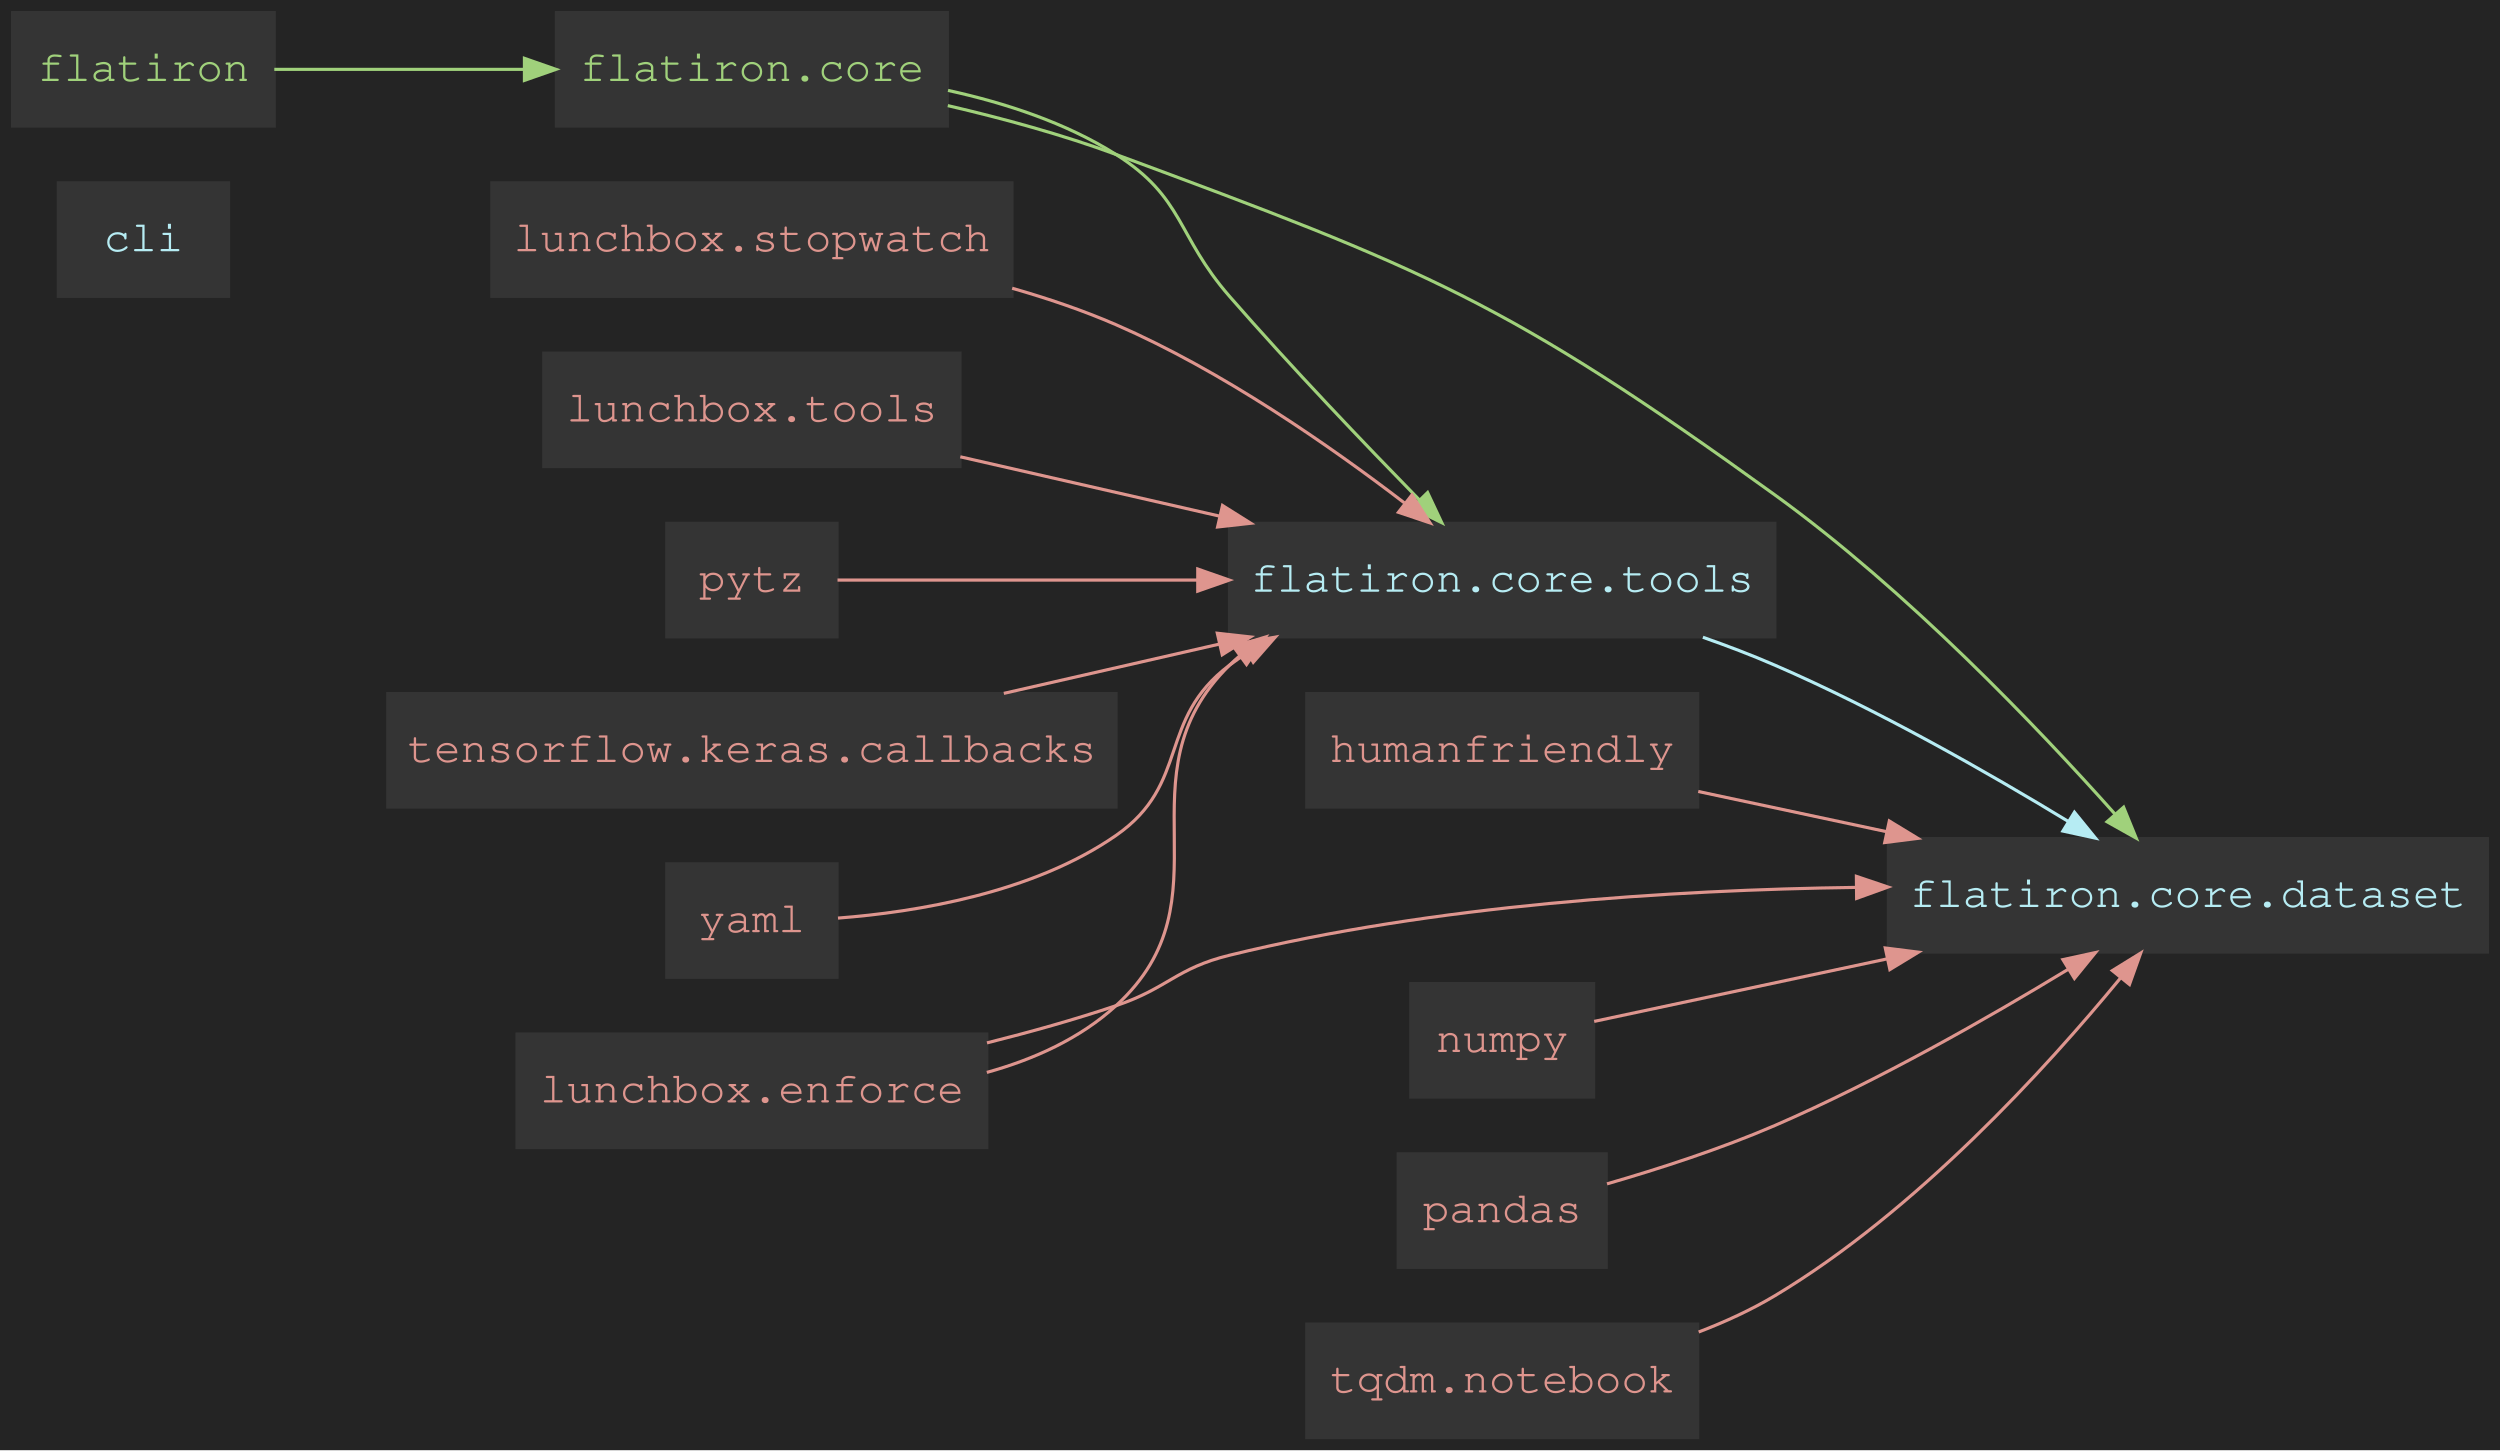
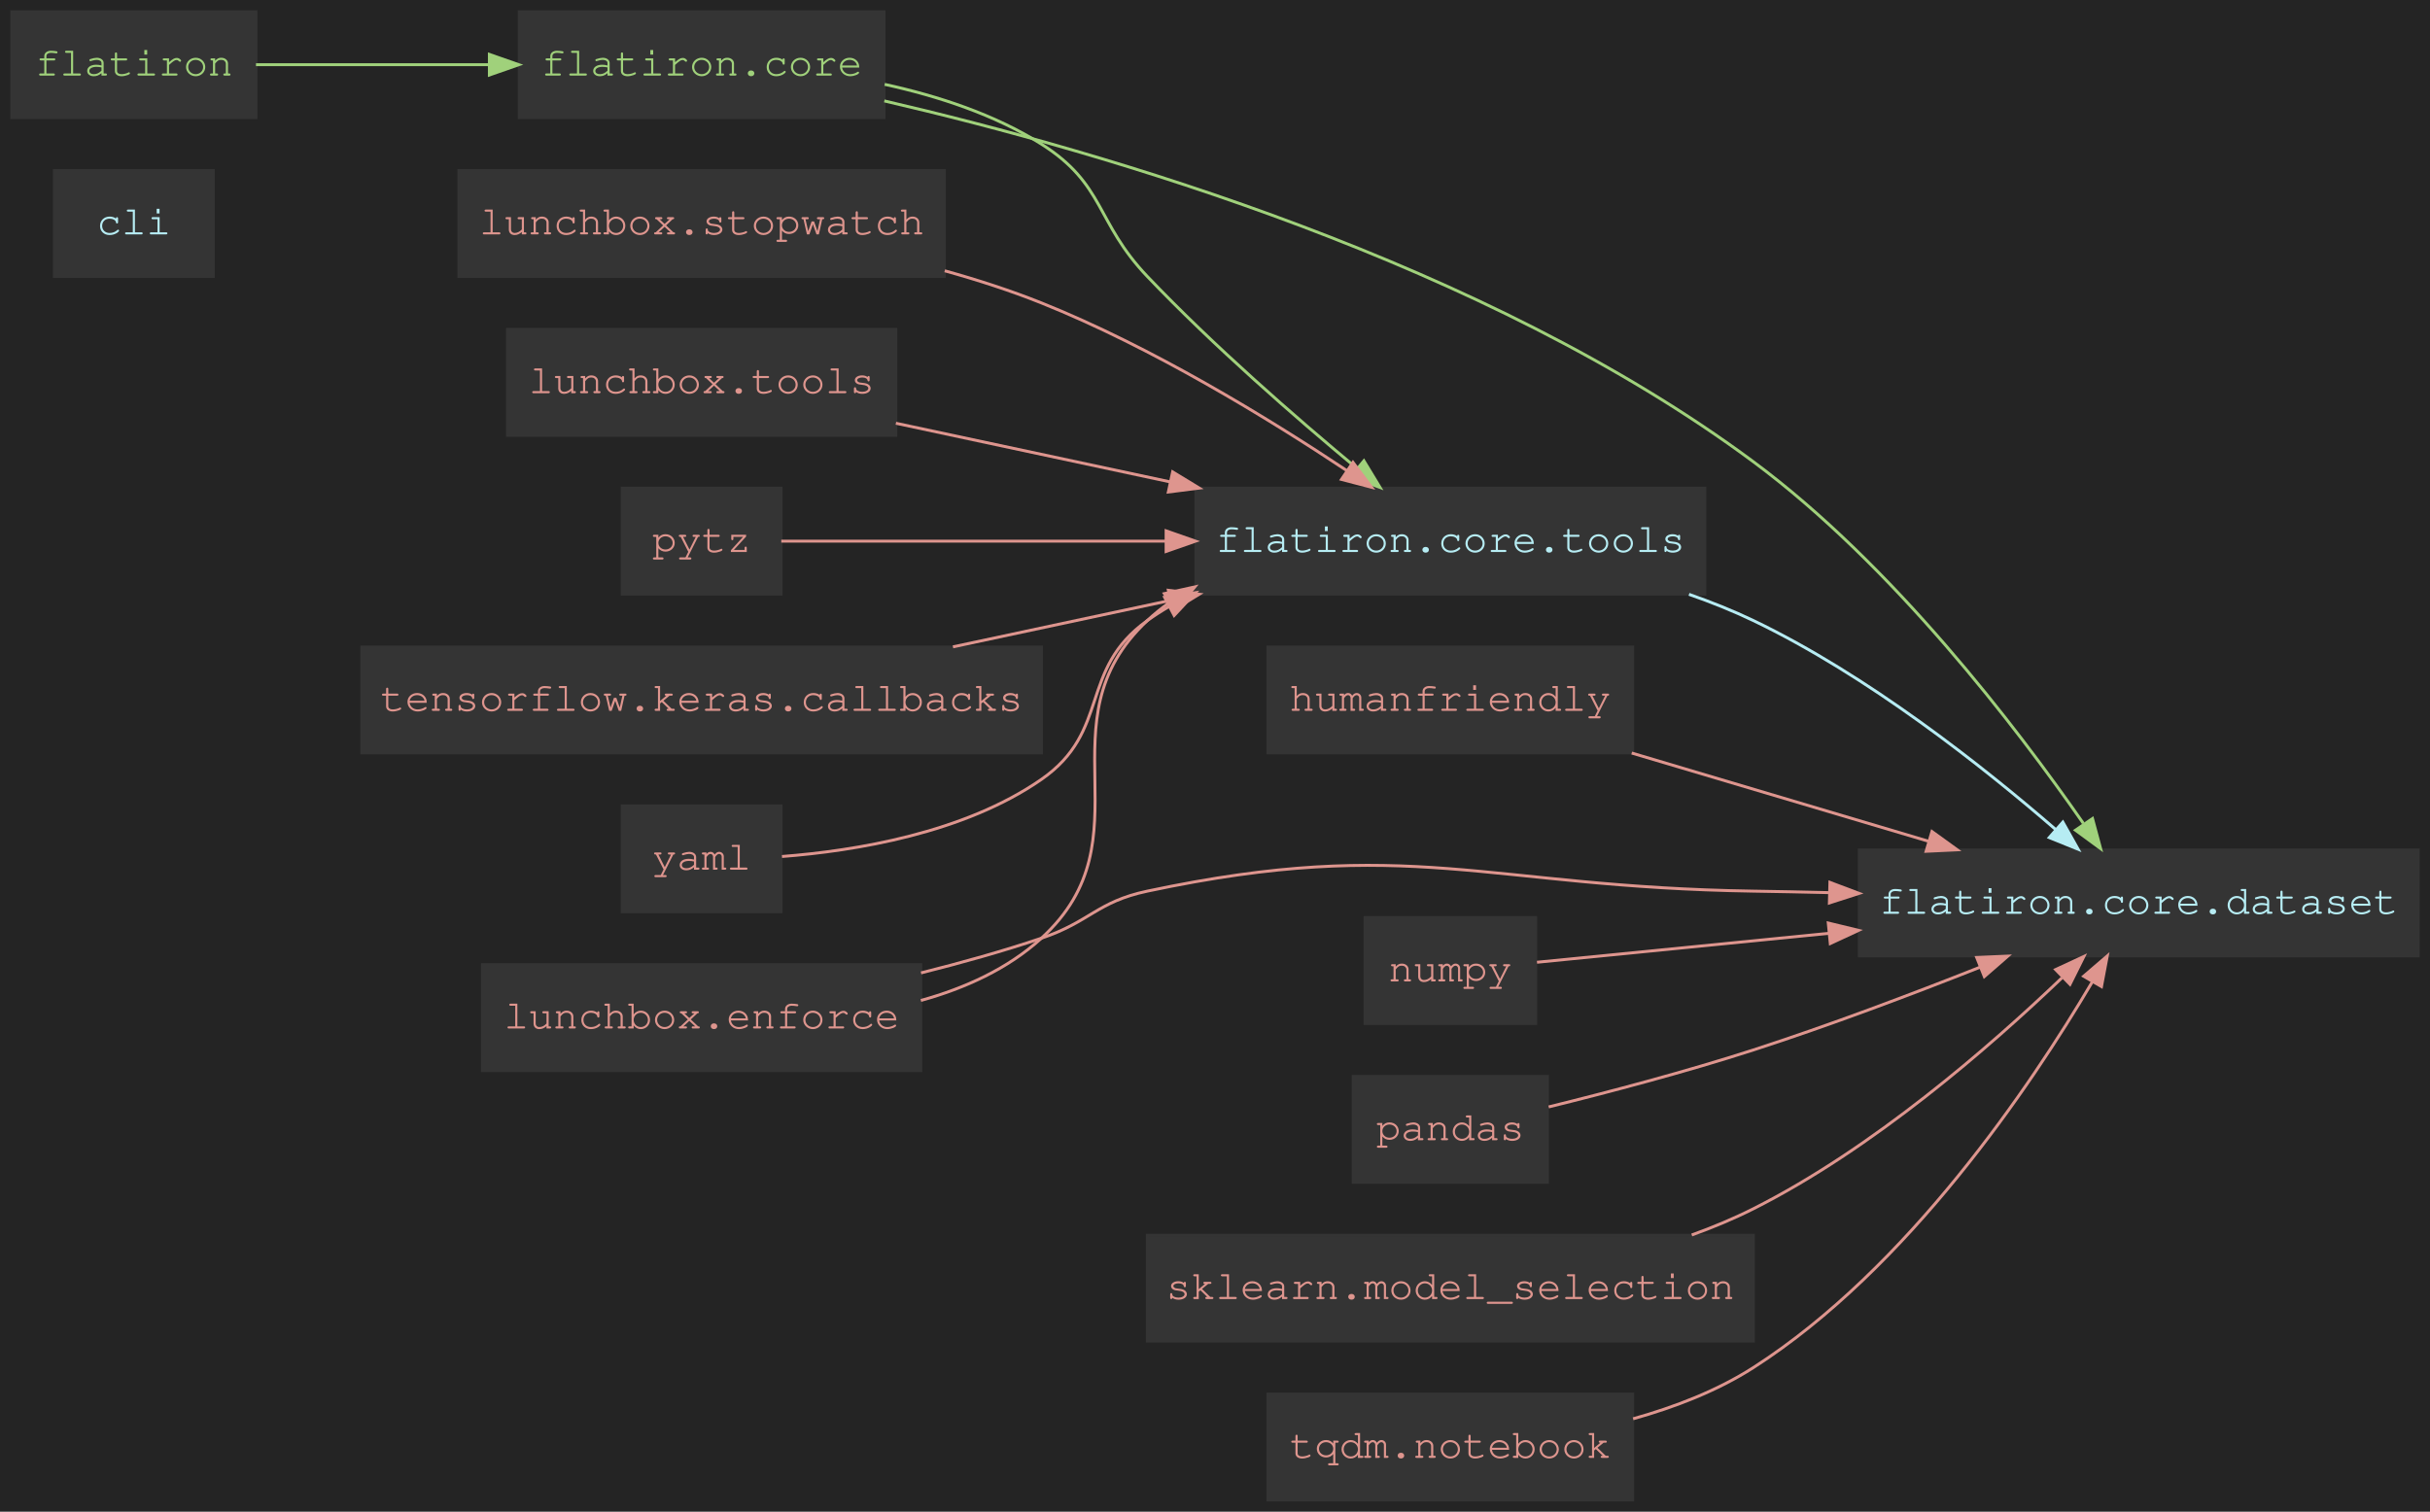
- <svg xmlns="http://www.w3.org/2000/svg" width="793pt" height="460pt" viewBox="0.00 0.00 793.00 460.00">
-   <g id="graph0" class="graph" transform="scale(1 1) rotate(0) translate(4 456)">
-     <polygon fill="#242424" stroke="transparent" points="-4,4 -4,-456 789,-456 789,4 -4,4" />
+ <svg xmlns="http://www.w3.org/2000/svg" width="826pt" height="514pt" viewBox="0.00 0.00 826.00 514.00">
+   <g id="graph0" class="graph" transform="scale(1 1) rotate(0) translate(4 510)">
+     <polygon fill="#242424" stroke="transparent" points="-4,4 -4,-510 822,-510 822,4 -4,4" />
    <g id="node1" class="node">
-       <polygon fill="#343434" stroke="#343434" points="68.5,-398 14.5,-398 14.5,-362 68.5,-362 68.5,-398" />
-       <text text-anchor="middle" x="41.5" y="-376.3" font-family="Courier,monospace" font-size="14.00" fill="#b6ecf3">cli</text>
+       <polygon fill="#343434" stroke="#343434" points="68.5,-452 14.5,-452 14.5,-416 68.5,-416 68.5,-452" />
+       <text text-anchor="middle" x="41.5" y="-430.3" font-family="Courier,monospace" font-size="14.00" fill="#b6ecf3">cli</text>
    </g>
    <g id="node2" class="node">
-       <polygon fill="#343434" stroke="#343434" points="785,-190 595,-190 595,-154 785,-154 785,-190" />
-       <text text-anchor="middle" x="690" y="-168.3" font-family="Courier,monospace" font-size="14.00" fill="#b6ecf3">flatiron.core.dataset</text>
+       <polygon fill="#343434" stroke="#343434" points="818,-221 628,-221 628,-185 818,-185 818,-221" />
+       <text text-anchor="middle" x="723" y="-199.3" font-family="Courier,monospace" font-size="14.00" fill="#b6ecf3">flatiron.core.dataset</text>
    </g>
    <g id="node3" class="node">
-       <polygon fill="#343434" stroke="#343434" points="559,-290 386,-290 386,-254 559,-254 559,-290" />
-       <text text-anchor="middle" x="472.5" y="-268.3" font-family="Courier,monospace" font-size="14.00" fill="#b6ecf3">flatiron.core.tools</text>
+       <polygon fill="#343434" stroke="#343434" points="575.5,-344 402.5,-344 402.5,-308 575.5,-308 575.5,-344" />
+       <text text-anchor="middle" x="489" y="-322.3" font-family="Courier,monospace" font-size="14.00" fill="#b6ecf3">flatiron.core.tools</text>
    </g>
    <g id="edge1" class="edge">
-       <path fill="none" stroke="#b6ecf3" d="M536.16,-253.86C543.94,-251.13 551.72,-248.16 559,-245 591.61,-230.87 626.64,-210.9 652.11,-195.41" />
-       <polygon fill="#b6ecf3" stroke="#b6ecf3" points="654.01,-198.36 660.7,-190.14 650.35,-192.39 654.01,-198.36" />
+       <path fill="none" stroke="#b6ecf3" d="M570.12,-307.92C577.66,-305.29 585.06,-302.33 592,-299 630.8,-280.38 669.78,-249.61 694.79,-227.93" />
+       <polygon fill="#b6ecf3" stroke="#b6ecf3" points="697.2,-230.47 702.4,-221.24 692.58,-225.21 697.2,-230.47" />
    </g>
    <g id="node4" class="node">
-       <polygon fill="#343434" stroke="#343434" points="83,-452 0,-452 0,-416 83,-416 83,-452" />
-       <text text-anchor="middle" x="41.5" y="-430.3" font-family="Courier,monospace" font-size="14.00" fill="#a0d17b">flatiron</text>
+       <polygon fill="#343434" stroke="#343434" points="83,-506 0,-506 0,-470 83,-470 83,-506" />
+       <text text-anchor="middle" x="41.5" y="-484.3" font-family="Courier,monospace" font-size="14.00" fill="#a0d17b">flatiron</text>
    </g>
    <g id="node5" class="node">
-       <polygon fill="#343434" stroke="#343434" points="296.5,-452 172.5,-452 172.5,-416 296.5,-416 296.5,-452" />
-       <text text-anchor="middle" x="234.5" y="-430.3" font-family="Courier,monospace" font-size="14.00" fill="#a0d17b">flatiron.core</text>
+       <polygon fill="#343434" stroke="#343434" points="296.5,-506 172.5,-506 172.5,-470 296.5,-470 296.5,-506" />
+       <text text-anchor="middle" x="234.5" y="-484.3" font-family="Courier,monospace" font-size="14.00" fill="#a0d17b">flatiron.core</text>
    </g>
    <g id="edge2" class="edge">
-       <path fill="none" stroke="#a0d17b" d="M83.01,-434C106.02,-434 135.49,-434 162.25,-434" />
-       <polygon fill="#a0d17b" stroke="#a0d17b" points="162.35,-437.5 172.35,-434 162.35,-430.5 162.35,-437.5" />
+       <path fill="none" stroke="#a0d17b" d="M83.01,-488C106.02,-488 135.49,-488 162.25,-488" />
+       <polygon fill="#a0d17b" stroke="#a0d17b" points="162.35,-491.5 172.35,-488 162.35,-484.5 162.35,-491.5" />
    </g>
    <g id="edge3" class="edge">
-       <path fill="none" stroke="#a0d17b" d="M296.64,-422.5C314.13,-418.43 333.05,-413.27 350,-407 448.06,-370.73 474.23,-360.21 559,-299 600.91,-268.74 642.42,-225.2 666.88,-197.77" />
-       <polygon fill="#a0d17b" stroke="#a0d17b" points="669.61,-199.96 673.61,-190.14 664.36,-195.33 669.61,-199.96" />
+       <path fill="none" stroke="#a0d17b" d="M296.59,-475.69C371.83,-458.23 500.84,-420.62 592,-353 639.31,-317.91 681.4,-262.8 704.15,-230.06" />
+       <polygon fill="#a0d17b" stroke="#a0d17b" points="707.28,-231.68 710.04,-221.45 701.5,-227.72 707.28,-231.68" />
    </g>
    <g id="edge4" class="edge">
-       <path fill="none" stroke="#a0d17b" d="M296.71,-427.32C314.86,-423.35 334.12,-417.04 350,-407 371.65,-393.31 369.16,-381.3 386,-362 405.58,-339.55 428.95,-315.1 446.3,-297.35" />
-       <polygon fill="#a0d17b" stroke="#a0d17b" points="448.83,-299.77 453.34,-290.19 443.84,-294.87 448.83,-299.77" />
+       <path fill="none" stroke="#a0d17b" d="M296.71,-481.32C314.86,-477.35 334.12,-471.04 350,-461 371.65,-447.31 368.33,-434.54 386,-416 408.44,-392.45 436.25,-368.2 457.17,-350.81" />
+       <polygon fill="#a0d17b" stroke="#a0d17b" points="459.61,-353.32 465.1,-344.26 455.16,-347.92 459.61,-353.32" />
    </g>
    <g id="node6" class="node">
-       <polygon fill="#343434" stroke="#343434" points="534.5,-236 410.5,-236 410.5,-200 534.5,-200 534.5,-236" />
-       <text text-anchor="middle" x="472.5" y="-214.3" font-family="Courier,monospace" font-size="14.00" fill="#de958e">humanfriendly</text>
+       <polygon fill="#343434" stroke="#343434" points="551,-290 427,-290 427,-254 551,-254 551,-290" />
+       <text text-anchor="middle" x="489" y="-268.3" font-family="Courier,monospace" font-size="14.00" fill="#de958e">humanfriendly</text>
    </g>
    <g id="edge5" class="edge">
-       <path fill="none" stroke="#de958e" d="M534.68,-204.94C553.28,-200.97 574.19,-196.51 594.45,-192.18" />
-       <polygon fill="#de958e" stroke="#de958e" points="595.29,-195.58 604.34,-190.07 593.83,-188.74 595.29,-195.58" />
+       <path fill="none" stroke="#de958e" d="M550.65,-253.96C581.56,-244.77 619.31,-233.54 651.5,-223.97" />
+       <polygon fill="#de958e" stroke="#de958e" points="652.71,-227.26 661.3,-221.05 650.72,-220.55 652.71,-227.26" />
    </g>
    <g id="node7" class="node">
-       <polygon fill="#343434" stroke="#343434" points="309,-128 160,-128 160,-92 309,-92 309,-128" />
-       <text text-anchor="middle" x="234.5" y="-106.3" font-family="Courier,monospace" font-size="14.00" fill="#de958e">lunchbox.enforce</text>
+       <polygon fill="#343434" stroke="#343434" points="309,-182 160,-182 160,-146 309,-146 309,-182" />
+       <text text-anchor="middle" x="234.5" y="-160.3" font-family="Courier,monospace" font-size="14.00" fill="#de958e">lunchbox.enforce</text>
    </g>
    <g id="edge6" class="edge">
-       <path fill="none" stroke="#de958e" d="M309.07,-125.2C322.8,-128.64 336.94,-132.6 350,-137 366.59,-142.59 368.99,-148.83 386,-153 450.85,-168.9 525.7,-173.71 584.79,-174.52" />
-       <polygon fill="#de958e" stroke="#de958e" points="584.85,-178.02 594.88,-174.63 584.92,-171.03 584.85,-178.02" />
+       <path fill="none" stroke="#de958e" d="M309.07,-179.2C322.8,-182.64 336.94,-186.6 350,-191 366.59,-196.59 368.87,-203.37 386,-207 475.56,-226.01 500.46,-208.41 592,-207 600.36,-206.87 609.02,-206.7 617.71,-206.49" />
+       <polygon fill="#de958e" stroke="#de958e" points="618.02,-209.98 627.93,-206.24 617.84,-202.99 618.02,-209.98" />
    </g>
    <g id="edge7" class="edge">
-       <path fill="none" stroke="#de958e" d="M309.02,-115.83C323.99,-119.98 338.62,-126.6 350,-137 387.35,-171.13 349.94,-209.51 386,-245 387.07,-246.06 388.19,-247.07 389.34,-248.05" />
-       <polygon fill="#de958e" stroke="#de958e" points="387.28,-250.88 397.43,-253.94 391.4,-245.22 387.28,-250.88" />
+       <path fill="none" stroke="#de958e" d="M309.02,-169.83C323.99,-173.98 338.62,-180.6 350,-191 387.35,-225.13 349.11,-264.37 386,-299 388.33,-301.19 390.81,-303.2 393.42,-305.05" />
+       <polygon fill="#de958e" stroke="#de958e" points="391.79,-308.16 402.14,-310.45 395.48,-302.21 391.79,-308.16" />
    </g>
    <g id="node8" class="node">
-       <polygon fill="#343434" stroke="#343434" points="317,-398 152,-398 152,-362 317,-362 317,-398" />
-       <text text-anchor="middle" x="234.5" y="-376.3" font-family="Courier,monospace" font-size="14.00" fill="#de958e">lunchbox.stopwatch</text>
+       <polygon fill="#343434" stroke="#343434" points="317,-452 152,-452 152,-416 317,-416 317,-452" />
+       <text text-anchor="middle" x="234.5" y="-430.3" font-family="Courier,monospace" font-size="14.00" fill="#de958e">lunchbox.stopwatch</text>
    </g>
    <g id="edge8" class="edge">
-       <path fill="none" stroke="#de958e" d="M317.06,-364.57C328.33,-361.34 339.6,-357.52 350,-353 383.55,-338.43 417.88,-314.55 441.45,-296.49" />
-       <polygon fill="#de958e" stroke="#de958e" points="443.88,-299.03 449.62,-290.12 439.58,-293.5 443.88,-299.03" />
+       <path fill="none" stroke="#de958e" d="M317.13,-417.93C328.34,-414.81 339.57,-411.18 350,-407 387.46,-391.99 426.85,-367.93 453.91,-349.92" />
+       <polygon fill="#de958e" stroke="#de958e" points="455.9,-352.8 462.24,-344.31 451.99,-346.99 455.9,-352.8" />
    </g>
    <g id="node9" class="node">
-       <polygon fill="#343434" stroke="#343434" points="300.5,-344 168.5,-344 168.5,-308 300.5,-308 300.5,-344" />
-       <text text-anchor="middle" x="234.5" y="-322.3" font-family="Courier,monospace" font-size="14.00" fill="#de958e">lunchbox.tools</text>
+       <polygon fill="#343434" stroke="#343434" points="300.5,-398 168.5,-398 168.5,-362 300.5,-362 300.5,-398" />
+       <text text-anchor="middle" x="234.5" y="-376.3" font-family="Courier,monospace" font-size="14.00" fill="#de958e">lunchbox.tools</text>
    </g>
    <g id="edge9" class="edge">
-       <path fill="none" stroke="#de958e" d="M300.61,-311.1C326.01,-305.29 355.53,-298.54 382.81,-292.29" />
-       <polygon fill="#de958e" stroke="#de958e" points="383.78,-295.66 392.75,-290.02 382.22,-288.84 383.78,-295.66" />
+       <path fill="none" stroke="#de958e" d="M300.53,-366.09C328.87,-360.03 362.66,-352.81 393.68,-346.17" />
+       <polygon fill="#de958e" stroke="#de958e" points="394.6,-349.55 403.65,-344.04 393.14,-342.71 394.6,-349.55" />
    </g>
    <g id="node10" class="node">
-       <polygon fill="#343434" stroke="#343434" points="261.5,-290 207.5,-290 207.5,-254 261.5,-254 261.5,-290" />
-       <text text-anchor="middle" x="234.5" y="-268.3" font-family="Courier,monospace" font-size="14.00" fill="#de958e">pytz</text>
+       <polygon fill="#343434" stroke="#343434" points="261.5,-344 207.5,-344 207.5,-308 261.5,-308 261.5,-344" />
+       <text text-anchor="middle" x="234.5" y="-322.3" font-family="Courier,monospace" font-size="14.00" fill="#de958e">pytz</text>
    </g>
    <g id="edge10" class="edge">
-       <path fill="none" stroke="#de958e" d="M261.66,-272C289.26,-272 334.42,-272 375.79,-272" />
-       <polygon fill="#de958e" stroke="#de958e" points="375.93,-275.5 385.93,-272 375.93,-268.5 375.93,-275.5" />
+       <path fill="none" stroke="#de958e" d="M261.57,-326C292.33,-326 345.22,-326 392.15,-326" />
+       <polygon fill="#de958e" stroke="#de958e" points="392.38,-329.5 402.38,-326 392.38,-322.5 392.38,-329.5" />
    </g>
    <g id="node11" class="node">
-       <polygon fill="#343434" stroke="#343434" points="350,-236 119,-236 119,-200 350,-200 350,-236" />
-       <text text-anchor="middle" x="234.5" y="-214.3" font-family="Courier,monospace" font-size="14.00" fill="#de958e">tensorflow.keras.callbacks</text>
+       <polygon fill="#343434" stroke="#343434" points="350,-290 119,-290 119,-254 350,-254 350,-290" />
+       <text text-anchor="middle" x="234.5" y="-268.3" font-family="Courier,monospace" font-size="14.00" fill="#de958e">tensorflow.keras.callbacks</text>
    </g>
    <g id="edge11" class="edge">
-       <path fill="none" stroke="#de958e" d="M314.41,-236.06C336.36,-241.08 360.33,-246.56 382.8,-251.7" />
-       <polygon fill="#de958e" stroke="#de958e" points="382.13,-255.14 392.66,-253.96 383.69,-248.32 382.13,-255.14" />
+       <path fill="none" stroke="#de958e" d="M319.93,-290.06C343.62,-295.12 369.52,-300.66 393.74,-305.84" />
+       <polygon fill="#de958e" stroke="#de958e" points="393.14,-309.29 403.65,-307.96 394.6,-302.45 393.14,-309.29" />
    </g>
    <g id="node12" class="node">
-       <polygon fill="#343434" stroke="#343434" points="261.5,-182 207.5,-182 207.5,-146 261.5,-146 261.5,-182" />
-       <text text-anchor="middle" x="234.5" y="-160.3" font-family="Courier,monospace" font-size="14.00" fill="#de958e">yaml</text>
+       <polygon fill="#343434" stroke="#343434" points="261.5,-236 207.5,-236 207.5,-200 261.5,-200 261.5,-236" />
+       <text text-anchor="middle" x="234.5" y="-214.3" font-family="Courier,monospace" font-size="14.00" fill="#de958e">yaml</text>
    </g>
    <g id="edge12" class="edge">
-       <path fill="none" stroke="#de958e" d="M261.81,-164.78C286.57,-166.69 323.67,-172.7 350,-191 373.69,-207.46 362.94,-227.67 386,-245 387.82,-246.37 389.71,-247.67 391.66,-248.9" />
-       <polygon fill="#de958e" stroke="#de958e" points="390.1,-252.04 400.52,-253.91 393.54,-245.94 390.1,-252.04" />
+       <path fill="none" stroke="#de958e" d="M261.81,-218.78C286.57,-220.69 323.67,-226.7 350,-245 373.69,-261.46 362.54,-282.22 386,-299 388.37,-300.7 390.85,-302.29 393.4,-303.78" />
+       <polygon fill="#de958e" stroke="#de958e" points="391.87,-306.93 402.35,-308.48 395.12,-300.73 391.87,-306.93" />
    </g>
    <g id="node13" class="node">
-       <polygon fill="#343434" stroke="#343434" points="501.5,-144 443.5,-144 443.5,-108 501.5,-108 501.5,-144" />
-       <text text-anchor="middle" x="472.5" y="-122.3" font-family="Courier,monospace" font-size="14.00" fill="#de958e">numpy</text>
+       <polygon fill="#343434" stroke="#343434" points="518,-198 460,-198 460,-162 518,-162 518,-198" />
+       <text text-anchor="middle" x="489" y="-176.3" font-family="Courier,monospace" font-size="14.00" fill="#de958e">numpy</text>
    </g>
    <g id="edge13" class="edge">
-       <path fill="none" stroke="#de958e" d="M501.67,-132.01C525.45,-137.09 560.91,-144.66 594.61,-151.85" />
-       <polygon fill="#de958e" stroke="#de958e" points="594.01,-155.3 604.52,-153.97 595.47,-148.46 594.01,-155.3" />
+       <path fill="none" stroke="#de958e" d="M518.45,-182.82C543.39,-185.29 581.24,-189.05 617.56,-192.65" />
+       <polygon fill="#de958e" stroke="#de958e" points="617.46,-196.15 627.75,-193.66 618.15,-189.19 617.46,-196.15" />
    </g>
    <g id="node14" class="node">
-       <polygon fill="#343434" stroke="#343434" points="505.5,-90 439.5,-90 439.5,-54 505.5,-54 505.5,-90" />
-       <text text-anchor="middle" x="472.5" y="-68.3" font-family="Courier,monospace" font-size="14.00" fill="#de958e">pandas</text>
+       <polygon fill="#343434" stroke="#343434" points="522,-144 456,-144 456,-108 522,-108 522,-144" />
+       <text text-anchor="middle" x="489" y="-122.3" font-family="Courier,monospace" font-size="14.00" fill="#de958e">pandas</text>
    </g>
    <g id="edge14" class="edge">
-       <path fill="none" stroke="#de958e" d="M505.74,-80.48C522,-85.18 541.86,-91.58 559,-99 591.61,-113.13 626.64,-133.1 652.11,-148.59" />
-       <polygon fill="#de958e" stroke="#de958e" points="650.35,-151.61 660.7,-153.86 654.01,-145.64 650.35,-151.61" />
+       <path fill="none" stroke="#de958e" d="M522.42,-133.63C542.59,-138.61 568.99,-145.56 592,-153 617.68,-161.31 645.68,-171.88 669.1,-181.16" />
+       <polygon fill="#de958e" stroke="#de958e" points="667.91,-184.45 678.5,-184.91 670.51,-177.95 667.91,-184.45" />
    </g>
    <g id="node15" class="node">
-       <polygon fill="#343434" stroke="#343434" points="534.5,-36 410.5,-36 410.5,0 534.5,0 534.5,-36" />
-       <text text-anchor="middle" x="472.5" y="-14.3" font-family="Courier,monospace" font-size="14.00" fill="#de958e">tqdm.notebook</text>
+       <polygon fill="#343434" stroke="#343434" points="592,-90 386,-90 386,-54 592,-54 592,-90" />
+       <text text-anchor="middle" x="489" y="-68.3" font-family="Courier,monospace" font-size="14.00" fill="#de958e">sklearn.model_selection</text>
    </g>
    <g id="edge15" class="edge">
-       <path fill="none" stroke="#de958e" d="M534.82,-33.49C543.22,-36.71 551.52,-40.52 559,-45 603.83,-71.86 645.08,-117.14 668.6,-145.75" />
-       <polygon fill="#de958e" stroke="#de958e" points="666.03,-148.13 675.04,-153.7 671.47,-143.72 666.03,-148.13" />
+       <path fill="none" stroke="#de958e" d="M571.06,-90.09C578.29,-92.7 585.37,-95.66 592,-99 632.53,-119.42 672.24,-153.91 696.9,-177.53" />
+       <polygon fill="#de958e" stroke="#de958e" points="694.75,-180.33 704.35,-184.79 699.63,-175.31 694.75,-180.33" />
+     </g>
+     <g id="node16" class="node">
+       <polygon fill="#343434" stroke="#343434" points="551,-36 427,-36 427,0 551,0 551,-36" />
+       <text text-anchor="middle" x="489" y="-14.3" font-family="Courier,monospace" font-size="14.00" fill="#de958e">tqdm.notebook</text>
+     </g>
+     <g id="edge16" class="edge">
+       <path fill="none" stroke="#de958e" d="M551.12,-27.59C565.26,-31.55 579.74,-37.13 592,-45 644.55,-78.73 686.23,-140.64 707.19,-176.12" />
+       <polygon fill="#de958e" stroke="#de958e" points="704.27,-178.06 712.3,-184.96 710.33,-174.55 704.27,-178.06" />
    </g>
  </g>
</svg>
